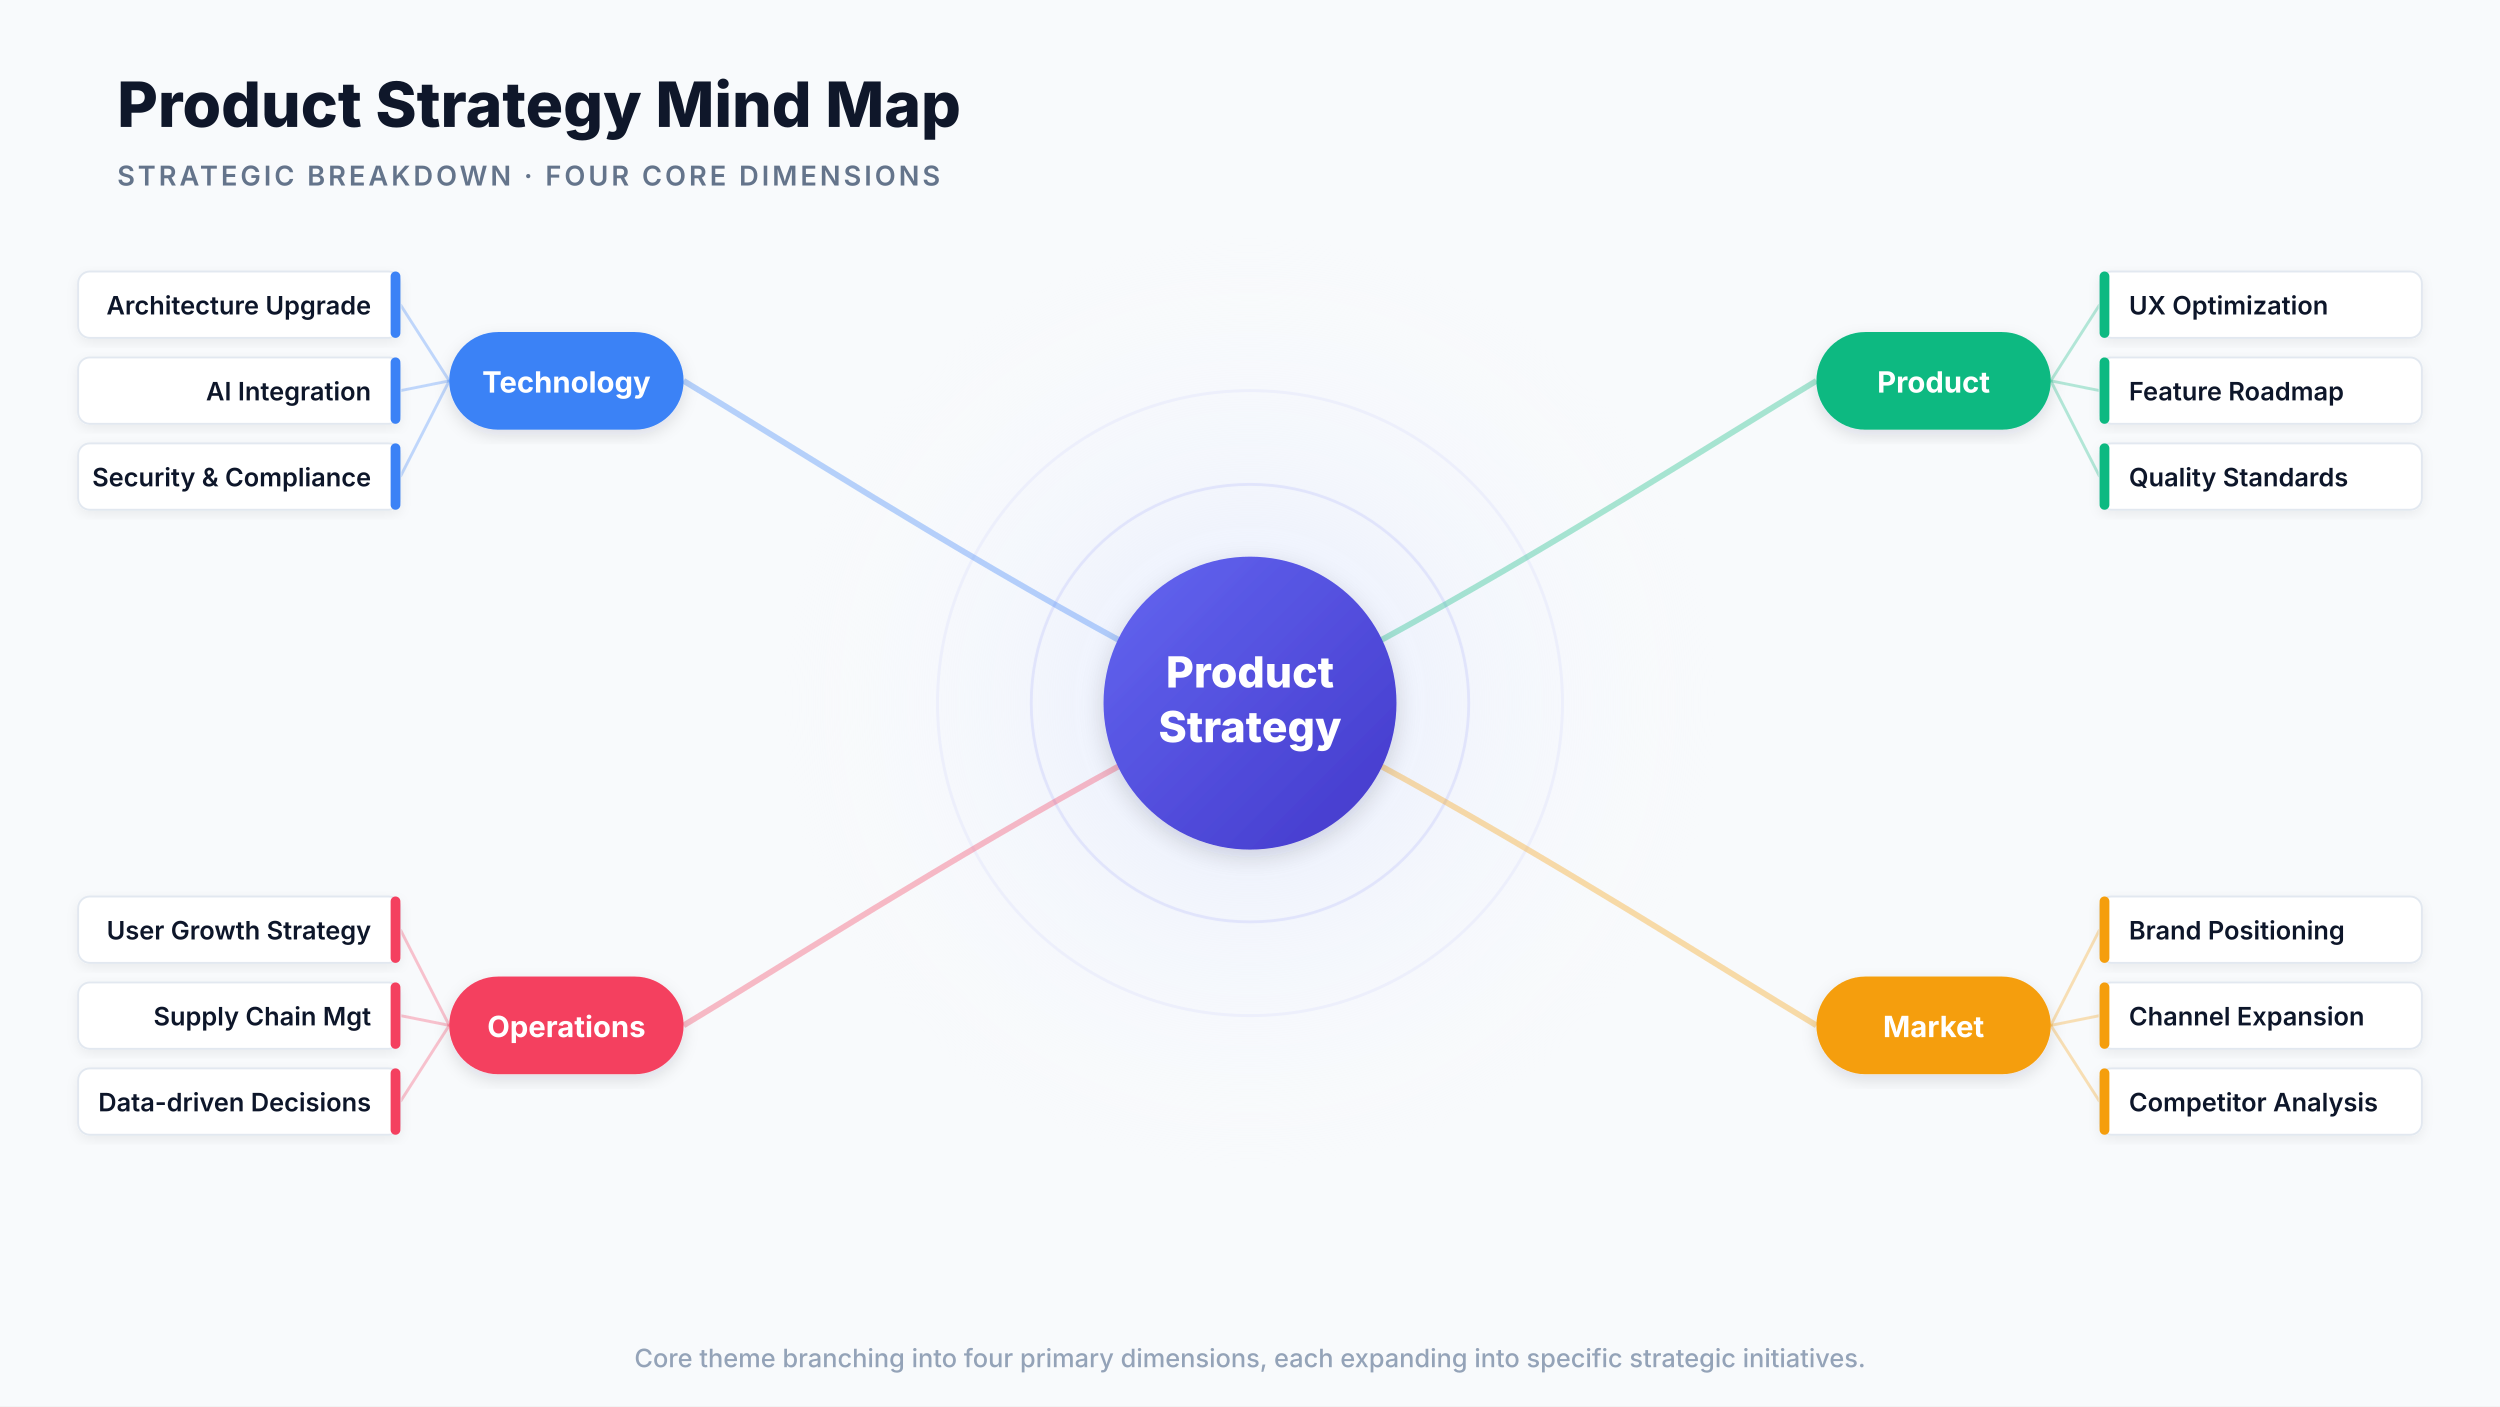
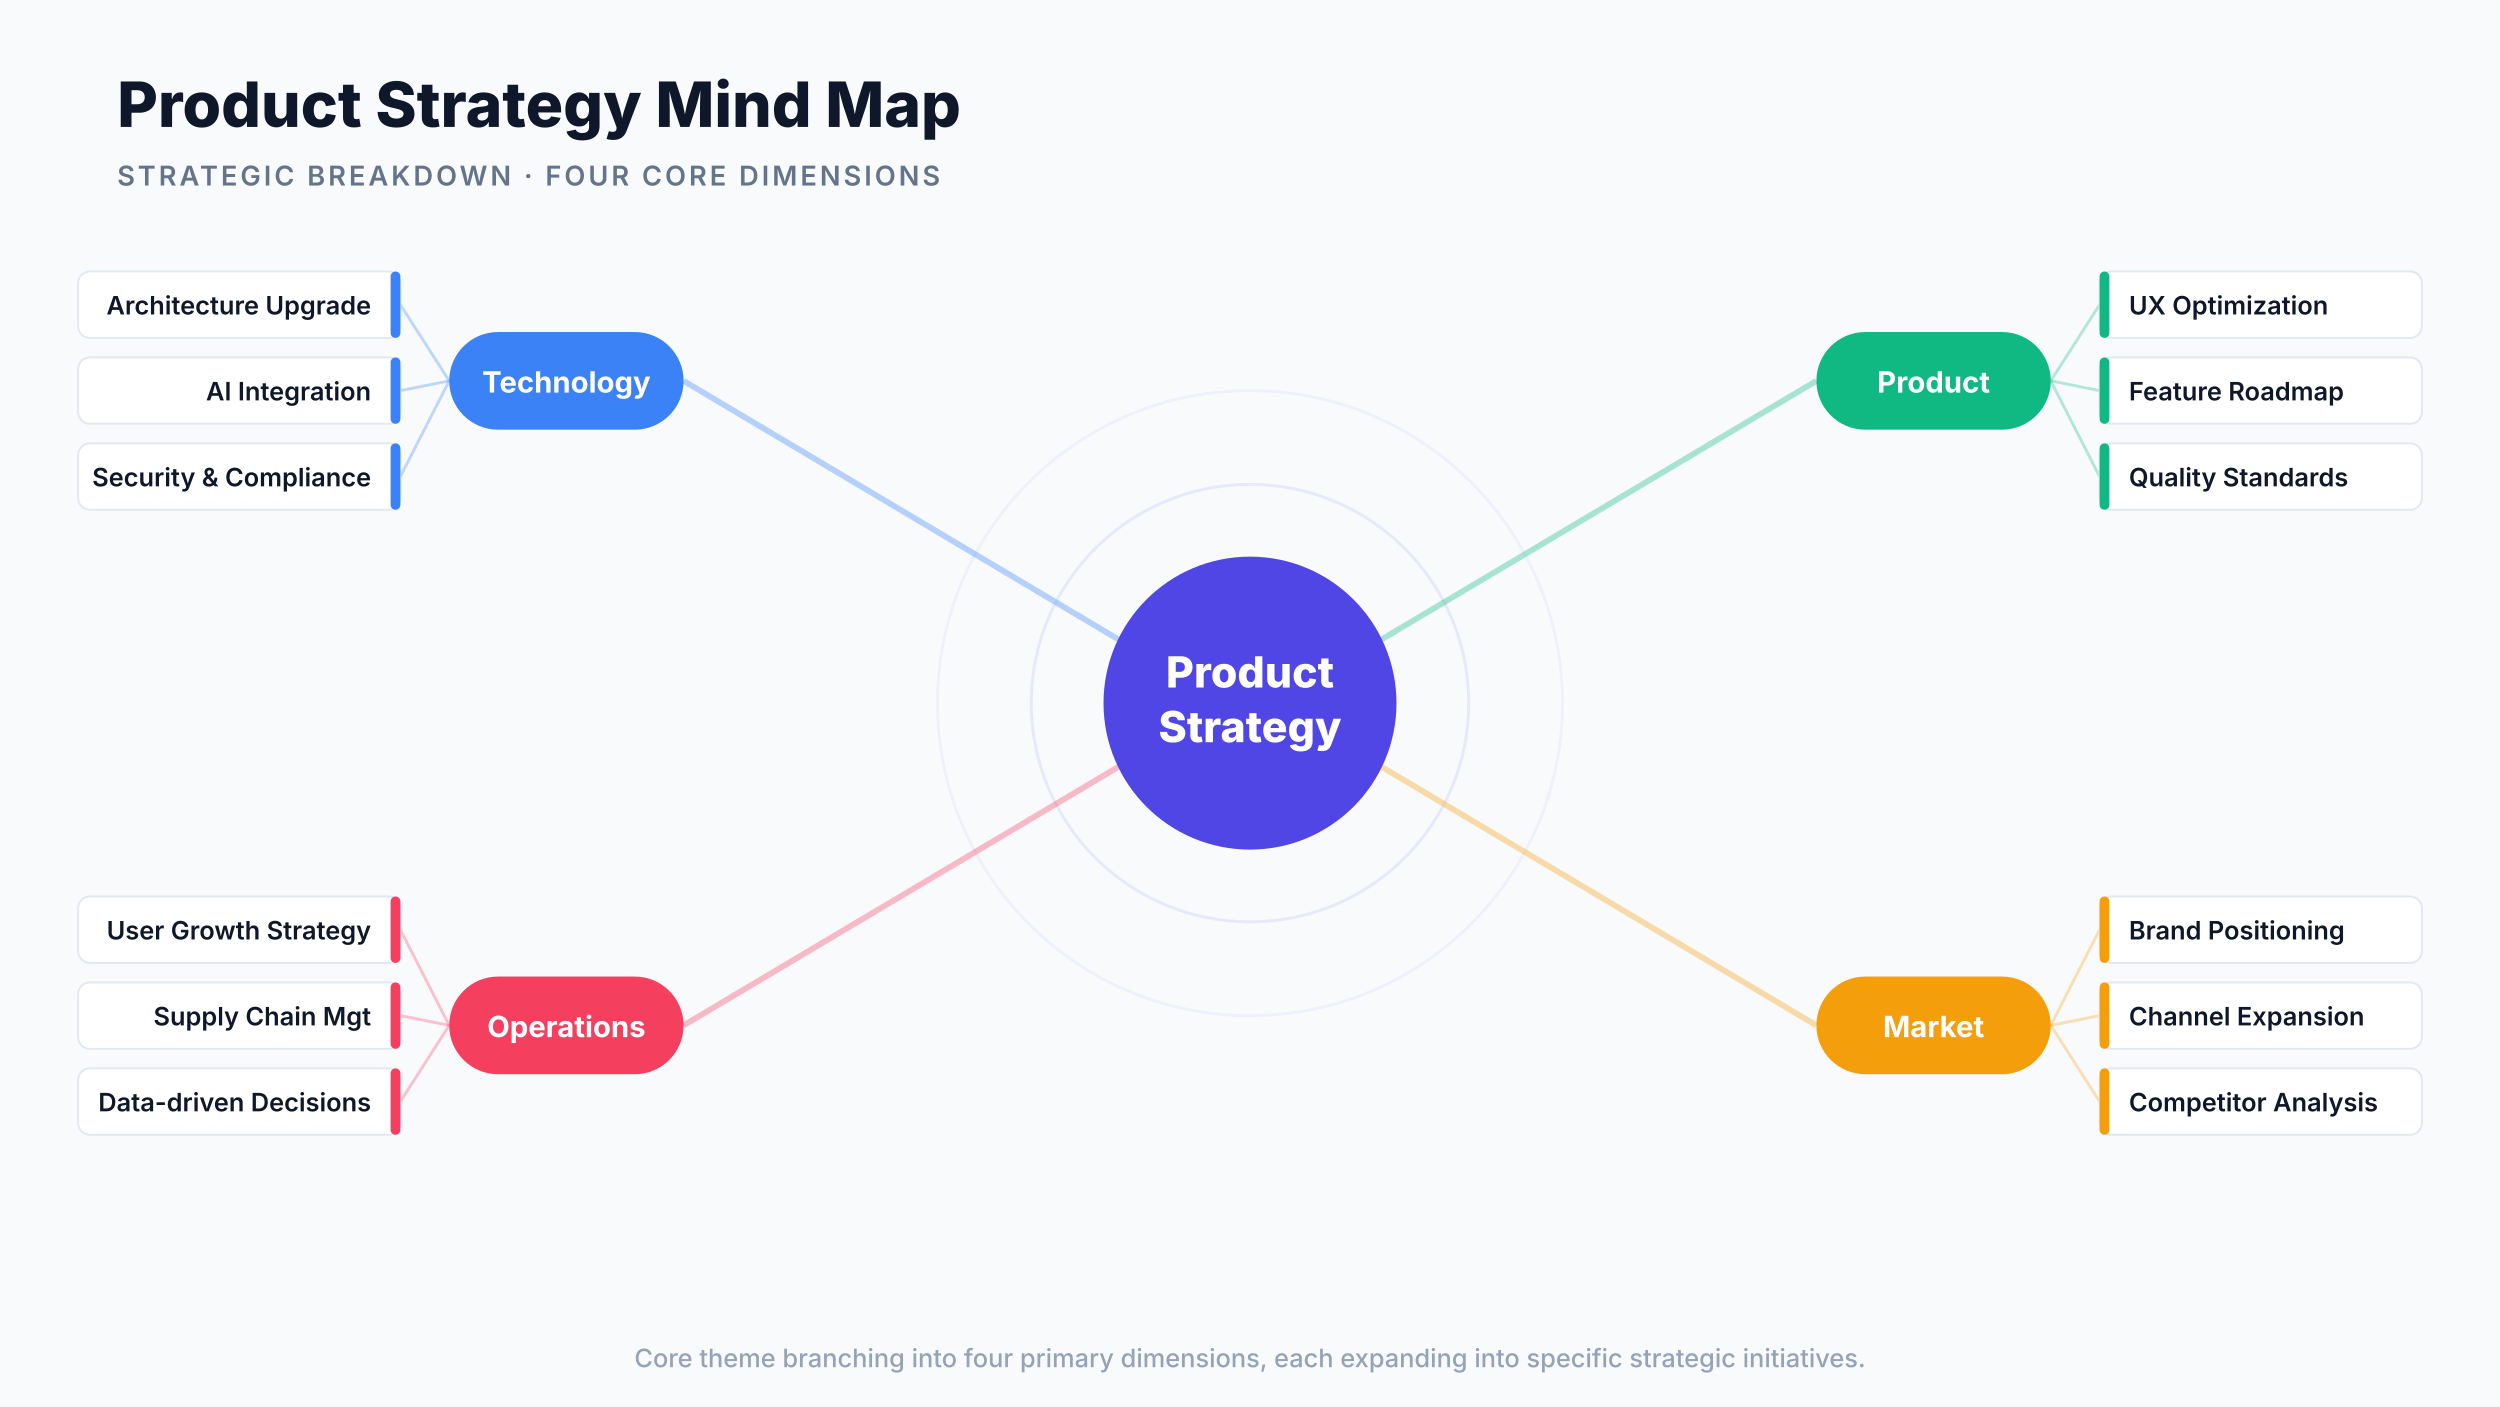
- <svg xmlns="http://www.w3.org/2000/svg" viewBox="0 0 1280 720" width="1280" height="720">
-   <defs>
-     <linearGradient id="centerGrad" x1="0%" y1="0%" x2="100%" y2="100%">
-       <stop offset="0%" stop-color="#6366F1" />
-       <stop offset="100%" stop-color="#4338CA" />
-     </linearGradient>
-     <radialGradient id="bgGlow" cx="50%" cy="50%" r="40%">
-       <stop offset="0%" stop-color="#E0E7FF" stop-opacity="0.8" />
-       <stop offset="100%" stop-color="#F8FAFC" stop-opacity="0" />
-     </radialGradient>
-     <filter id="cardShadow" x="-15%" y="-15%" width="130%" height="130%">
-       <feGaussianBlur in="SourceAlpha" stdDeviation="3" />
-       <feOffset dx="0" dy="2" result="offsetblur" />
-       <feFlood flood-color="#0F172A" flood-opacity="0.06" result="shadowColor" />
-       <feComposite in="shadowColor" in2="offsetblur" operator="in" result="shadow" />
-       <feMerge>
-         <feMergeNode in="shadow" />
-         <feMergeNode in="SourceGraphic" />
-       </feMerge>
-     </filter>
-     <filter id="branchShadow" x="-15%" y="-15%" width="130%" height="130%">
-       <feGaussianBlur in="SourceAlpha" stdDeviation="4" />
-       <feOffset dx="0" dy="3" result="offsetblur" />
-       <feFlood flood-color="#0F172A" flood-opacity="0.12" result="shadowColor" />
-       <feComposite in="shadowColor" in2="offsetblur" operator="in" result="shadow" />
-       <feMerge>
-         <feMergeNode in="shadow" />
-         <feMergeNode in="SourceGraphic" />
-       </feMerge>
-     </filter>
-     <filter id="centerShadow" x="-20%" y="-20%" width="140%" height="140%">
-       <feGaussianBlur in="SourceAlpha" stdDeviation="6" />
-       <feOffset dx="0" dy="4" result="offsetblur" />
-       <feFlood flood-color="#0F172A" flood-opacity="0.15" result="shadowColor" />
-       <feComposite in="shadowColor" in2="offsetblur" operator="in" result="shadow" />
-       <feMerge>
-         <feMergeNode in="shadow" />
-         <feMergeNode in="SourceGraphic" />
-       </feMerge>
-     </filter>
-   </defs>
+ <svg xmlns="http://www.w3.org/2000/svg" viewBox="0 0 1280 720" width="1280" height="720" font-family="-apple-system, BlinkMacSystemFont, 'Segoe UI', sans-serif" font-size="12">
  <rect width="1280" height="720" fill="#F8FAFC" />
-   <circle cx="640" cy="360" r="300" fill="url(#bgGlow)" />
-   <text x="60" y="65" font-family="-apple-system, BlinkMacSystemFont, 'Segoe UI', sans-serif" font-size="32" font-weight="800" fill="#0F172A">Product Strategy Mind Map</text>
-   <text x="60" y="95" font-family="-apple-system, BlinkMacSystemFont, 'Segoe UI', sans-serif" font-size="14" font-weight="600" fill="#64748B" letter-spacing="1.5">STRATEGIC BREAKDOWN · FOUR CORE DIMENSIONS</text>
-   <circle cx="640" cy="360" r="112" fill="none" stroke="#6366F1" stroke-width="1.5" stroke-opacity="0.12" />
-   <circle cx="640" cy="360" r="160" fill="none" stroke="#6366F1" stroke-width="1.5" stroke-opacity="0.06" />
-   <path d="M 703,330 C 795,280 880,225 930,195" stroke="#10B981" stroke-width="3" fill="none" stroke-opacity="0.35" />
-   <path d="M 703,390 C 795,440 880,495 930,525" stroke="#F59E0B" stroke-width="3" fill="none" stroke-opacity="0.35" />
-   <path d="M 577,330 C 485,280 400,225 350,195" stroke="#3B82F6" stroke-width="3" fill="none" stroke-opacity="0.35" />
-   <path d="M 577,390 C 485,440 400,495 350,525" stroke="#F43F5E" stroke-width="3" fill="none" stroke-opacity="0.35" />
-   <line x1="1050" y1="195" x2="1075" y2="156" stroke="#10B981" stroke-width="1.5" stroke-opacity="0.3" />
-   <line x1="1050" y1="195" x2="1075" y2="200" stroke="#10B981" stroke-width="1.5" stroke-opacity="0.3" />
-   <line x1="1050" y1="195" x2="1075" y2="244" stroke="#10B981" stroke-width="1.5" stroke-opacity="0.3" />
-   <line x1="1050" y1="525" x2="1075" y2="476" stroke="#F59E0B" stroke-width="1.5" stroke-opacity="0.3" />
-   <line x1="1050" y1="525" x2="1075" y2="520" stroke="#F59E0B" stroke-width="1.5" stroke-opacity="0.3" />
-   <line x1="1050" y1="525" x2="1075" y2="564" stroke="#F59E0B" stroke-width="1.5" stroke-opacity="0.3" />
-   <line x1="230" y1="195" x2="205" y2="156" stroke="#3B82F6" stroke-width="1.5" stroke-opacity="0.3" />
-   <line x1="230" y1="195" x2="205" y2="200" stroke="#3B82F6" stroke-width="1.5" stroke-opacity="0.3" />
-   <line x1="230" y1="195" x2="205" y2="244" stroke="#3B82F6" stroke-width="1.5" stroke-opacity="0.3" />
-   <line x1="230" y1="525" x2="205" y2="476" stroke="#F43F5E" stroke-width="1.5" stroke-opacity="0.3" />
-   <line x1="230" y1="525" x2="205" y2="520" stroke="#F43F5E" stroke-width="1.5" stroke-opacity="0.3" />
-   <line x1="230" y1="525" x2="205" y2="564" stroke="#F43F5E" stroke-width="1.5" stroke-opacity="0.3" />
-   <g filter="url(#cardShadow)">
+   <g id="header" data-pptx-bounds="40 15 1200 125">
+     <text x="60" y="65" font-size="32" font-weight="800" fill="#0F172A">Product Strategy Mind Map</text>
+     <text x="60" y="95" font-size="14" font-weight="600" fill="#64748B" letter-spacing="1.5">STRATEGIC BREAKDOWN · FOUR CORE DIMENSIONS</text>
+   </g>
+   <g id="branch-skeleton" data-pptx-bounds="120 108 1040 489">
+     <circle cx="640" cy="360" r="112" fill="none" stroke="#6366F1" stroke-width="1.5" stroke-opacity="0.12" />
+     <circle cx="640" cy="360" r="160" fill="none" stroke="#6366F1" stroke-width="1.5" stroke-opacity="0.06" />
+     <line x1="703" y1="330" x2="930" y2="195" stroke="#10B981" stroke-width="3" stroke-opacity="0.35" />
+     <line x1="703" y1="390" x2="930" y2="525" stroke="#F59E0B" stroke-width="3" stroke-opacity="0.35" />
+     <line x1="577" y1="330" x2="350" y2="195" stroke="#3B82F6" stroke-width="3" stroke-opacity="0.35" />
+     <line x1="577" y1="390" x2="350" y2="525" stroke="#F43F5E" stroke-width="3" stroke-opacity="0.35" />
+     <line x1="1050" y1="195" x2="1075" y2="156" stroke="#10B981" stroke-width="1.5" stroke-opacity="0.3" />
+     <line x1="1050" y1="195" x2="1075" y2="200" stroke="#10B981" stroke-width="1.5" stroke-opacity="0.3" />
+     <line x1="1050" y1="195" x2="1075" y2="244" stroke="#10B981" stroke-width="1.5" stroke-opacity="0.3" />
+     <line x1="1050" y1="525" x2="1075" y2="476" stroke="#F59E0B" stroke-width="1.5" stroke-opacity="0.3" />
+     <line x1="1050" y1="525" x2="1075" y2="520" stroke="#F59E0B" stroke-width="1.5" stroke-opacity="0.3" />
+     <line x1="1050" y1="525" x2="1075" y2="564" stroke="#F59E0B" stroke-width="1.5" stroke-opacity="0.3" />
+     <line x1="230" y1="195" x2="205" y2="156" stroke="#3B82F6" stroke-width="1.5" stroke-opacity="0.3" />
+     <line x1="230" y1="195" x2="205" y2="200" stroke="#3B82F6" stroke-width="1.5" stroke-opacity="0.3" />
+     <line x1="230" y1="195" x2="205" y2="244" stroke="#3B82F6" stroke-width="1.5" stroke-opacity="0.3" />
+     <line x1="230" y1="525" x2="205" y2="476" stroke="#F43F5E" stroke-width="1.5" stroke-opacity="0.3" />
+     <line x1="230" y1="525" x2="205" y2="520" stroke="#F43F5E" stroke-width="1.5" stroke-opacity="0.3" />
+     <line x1="230" y1="525" x2="205" y2="564" stroke="#F43F5E" stroke-width="1.5" stroke-opacity="0.3" />
+   </g>
+   <g id="product-ux-optimization-node" data-pptx-bounds="1052 132 211 48">
    <rect x="1075" y="139" width="165" height="34" rx="6" fill="#FFFFFF" stroke="#E2E8F0" stroke-width="1" />
    <rect x="1075" y="139" width="5" height="34" rx="2.5" fill="#10B981" />
-     <text x="1090" y="161" font-family="-apple-system, BlinkMacSystemFont, 'Segoe UI', sans-serif" font-size="13" font-weight="600" fill="#0F172A">UX Optimization</text>
+     <text x="1090" y="161" font-size="13" font-weight="600" fill="#0F172A">UX Optimization</text>
  </g>
-   <g filter="url(#cardShadow)">
+   <g id="product-feature-roadmap-node" data-pptx-bounds="1052 176 211 48">
    <rect x="1075" y="183" width="165" height="34" rx="6" fill="#FFFFFF" stroke="#E2E8F0" stroke-width="1" />
    <rect x="1075" y="183" width="5" height="34" rx="2.5" fill="#10B981" />
-     <text x="1090" y="205" font-family="-apple-system, BlinkMacSystemFont, 'Segoe UI', sans-serif" font-size="13" font-weight="600" fill="#0F172A">Feature Roadmap</text>
+     <text x="1090" y="205" font-size="13" font-weight="600" fill="#0F172A">Feature Roadmap</text>
  </g>
-   <g filter="url(#cardShadow)">
+   <g id="product-quality-standards-node" data-pptx-bounds="1052 220 211 48">
    <rect x="1075" y="227" width="165" height="34" rx="6" fill="#FFFFFF" stroke="#E2E8F0" stroke-width="1" />
    <rect x="1075" y="227" width="5" height="34" rx="2.5" fill="#10B981" />
-     <text x="1090" y="249" font-family="-apple-system, BlinkMacSystemFont, 'Segoe UI', sans-serif" font-size="13" font-weight="600" fill="#0F172A">Quality Standards</text>
+     <text x="1090" y="249" font-size="13" font-weight="600" fill="#0F172A">Quality Standards</text>
  </g>
-   <g filter="url(#cardShadow)">
+   <g id="market-brand-positioning-node" data-pptx-bounds="1052 452 211 48">
    <rect x="1075" y="459" width="165" height="34" rx="6" fill="#FFFFFF" stroke="#E2E8F0" stroke-width="1" />
    <rect x="1075" y="459" width="5" height="34" rx="2.5" fill="#F59E0B" />
-     <text x="1090" y="481" font-family="-apple-system, BlinkMacSystemFont, 'Segoe UI', sans-serif" font-size="13" font-weight="600" fill="#0F172A">Brand Positioning</text>
+     <text x="1090" y="481" font-size="13" font-weight="600" fill="#0F172A">Brand Positioning</text>
  </g>
-   <g filter="url(#cardShadow)">
+   <g id="market-channel-expansion-node" data-pptx-bounds="1052 496 211 48">
    <rect x="1075" y="503" width="165" height="34" rx="6" fill="#FFFFFF" stroke="#E2E8F0" stroke-width="1" />
    <rect x="1075" y="503" width="5" height="34" rx="2.5" fill="#F59E0B" />
-     <text x="1090" y="525" font-family="-apple-system, BlinkMacSystemFont, 'Segoe UI', sans-serif" font-size="13" font-weight="600" fill="#0F172A">Channel Expansion</text>
+     <text x="1090" y="525" font-size="13" font-weight="600" fill="#0F172A">Channel Expansion</text>
  </g>
-   <g filter="url(#cardShadow)">
+   <g id="market-competitor-analysis-node" data-pptx-bounds="1052 540 211 48">
    <rect x="1075" y="547" width="165" height="34" rx="6" fill="#FFFFFF" stroke="#E2E8F0" stroke-width="1" />
    <rect x="1075" y="547" width="5" height="34" rx="2.5" fill="#F59E0B" />
-     <text x="1090" y="569" font-family="-apple-system, BlinkMacSystemFont, 'Segoe UI', sans-serif" font-size="13" font-weight="600" fill="#0F172A">Competitor Analysis</text>
+     <text x="1090" y="569" font-size="13" font-weight="600" fill="#0F172A">Competitor Analysis</text>
  </g>
-   <g filter="url(#cardShadow)">
+   <g id="technology-architecture-upgrade-node" data-pptx-bounds="17 132 211 48">
    <rect x="40" y="139" width="165" height="34" rx="6" fill="#FFFFFF" stroke="#E2E8F0" stroke-width="1" />
    <rect x="200" y="139" width="5" height="34" rx="2.5" fill="#3B82F6" />
-     <text x="190" y="161" text-anchor="end" font-family="-apple-system, BlinkMacSystemFont, 'Segoe UI', sans-serif" font-size="13" font-weight="600" fill="#0F172A">Architecture Upgrade</text>
+     <text x="190" y="161" text-anchor="end" font-size="13" font-weight="600" fill="#0F172A">Architecture Upgrade</text>
  </g>
-   <g filter="url(#cardShadow)">
+   <g id="technology-ai-integration-node" data-pptx-bounds="17 176 211 48">
    <rect x="40" y="183" width="165" height="34" rx="6" fill="#FFFFFF" stroke="#E2E8F0" stroke-width="1" />
    <rect x="200" y="183" width="5" height="34" rx="2.5" fill="#3B82F6" />
-     <text x="190" y="205" text-anchor="end" font-family="-apple-system, BlinkMacSystemFont, 'Segoe UI', sans-serif" font-size="13" font-weight="600" fill="#0F172A">AI Integration</text>
+     <text x="190" y="205" text-anchor="end" font-size="13" font-weight="600" fill="#0F172A">AI Integration</text>
  </g>
-   <g filter="url(#cardShadow)">
+   <g id="technology-security-compliance-node" data-pptx-bounds="17 220 211 48">
    <rect x="40" y="227" width="165" height="34" rx="6" fill="#FFFFFF" stroke="#E2E8F0" stroke-width="1" />
    <rect x="200" y="227" width="5" height="34" rx="2.5" fill="#3B82F6" />
-     <text x="190" y="249" text-anchor="end" font-family="-apple-system, BlinkMacSystemFont, 'Segoe UI', sans-serif" font-size="13" font-weight="600" fill="#0F172A">Security &amp; Compliance</text>
+     <text x="190" y="249" text-anchor="end" font-size="13" font-weight="600" fill="#0F172A">Security &amp; Compliance</text>
  </g>
-   <g filter="url(#cardShadow)">
+   <g id="operations-user-growth-node" data-pptx-bounds="17 452 211 48">
    <rect x="40" y="459" width="165" height="34" rx="6" fill="#FFFFFF" stroke="#E2E8F0" stroke-width="1" />
    <rect x="200" y="459" width="5" height="34" rx="2.5" fill="#F43F5E" />
-     <text x="190" y="481" text-anchor="end" font-family="-apple-system, BlinkMacSystemFont, 'Segoe UI', sans-serif" font-size="13" font-weight="600" fill="#0F172A">User Growth Strategy</text>
+     <text x="190" y="481" text-anchor="end" font-size="13" font-weight="600" fill="#0F172A">User Growth Strategy</text>
  </g>
-   <g filter="url(#cardShadow)">
+   <g id="operations-supply-chain-node" data-pptx-bounds="17 496 211 48">
    <rect x="40" y="503" width="165" height="34" rx="6" fill="#FFFFFF" stroke="#E2E8F0" stroke-width="1" />
    <rect x="200" y="503" width="5" height="34" rx="2.5" fill="#F43F5E" />
-     <text x="190" y="525" text-anchor="end" font-family="-apple-system, BlinkMacSystemFont, 'Segoe UI', sans-serif" font-size="13" font-weight="600" fill="#0F172A">Supply Chain Mgt</text>
+     <text x="190" y="525" text-anchor="end" font-size="13" font-weight="600" fill="#0F172A">Supply Chain Mgt</text>
  </g>
-   <g filter="url(#cardShadow)">
+   <g id="operations-data-driven-decisions-node" data-pptx-bounds="17 540 211 48">
    <rect x="40" y="547" width="165" height="34" rx="6" fill="#FFFFFF" stroke="#E2E8F0" stroke-width="1" />
    <rect x="200" y="547" width="5" height="34" rx="2.5" fill="#F43F5E" />
-     <text x="190" y="569" text-anchor="end" font-family="-apple-system, BlinkMacSystemFont, 'Segoe UI', sans-serif" font-size="13" font-weight="600" fill="#0F172A">Data-driven Decisions</text>
+     <text x="190" y="569" text-anchor="end" font-size="13" font-weight="600" fill="#0F172A">Data-driven Decisions</text>
  </g>
-   <g filter="url(#branchShadow)">
+   <g id="product-branch-node" data-pptx-bounds="913 163 154 64">
    <rect x="930" y="170" width="120" height="50" rx="25" fill="#10B981" />
-     <text x="990" y="201" text-anchor="middle" font-family="-apple-system, BlinkMacSystemFont, 'Segoe UI', sans-serif" font-size="15" font-weight="700" fill="#FFFFFF">Product</text>
+     <text x="990" y="201" text-anchor="middle" font-size="15" font-weight="700" fill="#FFFFFF">Product</text>
  </g>
-   <g filter="url(#branchShadow)">
+   <g id="market-branch-node" data-pptx-bounds="913 493 154 64">
    <rect x="930" y="500" width="120" height="50" rx="25" fill="#F59E0B" />
-     <text x="990" y="531" text-anchor="middle" font-family="-apple-system, BlinkMacSystemFont, 'Segoe UI', sans-serif" font-size="15" font-weight="700" fill="#FFFFFF">Market</text>
+     <text x="990" y="531" text-anchor="middle" font-size="15" font-weight="700" fill="#FFFFFF">Market</text>
  </g>
-   <g filter="url(#branchShadow)">
+   <g id="technology-branch-node" data-pptx-bounds="213 163 154 64">
    <rect x="230" y="170" width="120" height="50" rx="25" fill="#3B82F6" />
-     <text x="290" y="201" text-anchor="middle" font-family="-apple-system, BlinkMacSystemFont, 'Segoe UI', sans-serif" font-size="15" font-weight="700" fill="#FFFFFF">Technology</text>
+     <text x="290" y="201" text-anchor="middle" font-size="15" font-weight="700" fill="#FFFFFF">Technology</text>
  </g>
-   <g filter="url(#branchShadow)">
+   <g id="operations-branch-node" data-pptx-bounds="213 493 154 64">
    <rect x="230" y="500" width="120" height="50" rx="25" fill="#F43F5E" />
-     <text x="290" y="531" text-anchor="middle" font-family="-apple-system, BlinkMacSystemFont, 'Segoe UI', sans-serif" font-size="15" font-weight="700" fill="#FFFFFF">Operations</text>
+     <text x="290" y="531" text-anchor="middle" font-size="15" font-weight="700" fill="#FFFFFF">Operations</text>
  </g>
-   <g filter="url(#centerShadow)">
-     <circle cx="640" cy="360" r="75" fill="url(#centerGrad)" />
-     <text x="640" y="352" text-anchor="middle" font-family="-apple-system, BlinkMacSystemFont, 'Segoe UI', sans-serif" font-size="22" font-weight="800" fill="#FFFFFF">Product</text>
-     <text x="640" y="380" text-anchor="middle" font-family="-apple-system, BlinkMacSystemFont, 'Segoe UI', sans-serif" font-size="22" font-weight="800" fill="#FFFFFF">Strategy</text>
+   <g id="strategy-core-node" data-pptx-bounds="544 273 192 174">
+     <circle cx="640" cy="360" r="75" fill="#4F46E5" />
+     <text x="640" y="352" text-anchor="middle" font-size="22" font-weight="800" fill="#FFFFFF">Product</text>
+     <text x="640" y="380" text-anchor="middle" font-size="22" font-weight="800" fill="#FFFFFF">Strategy</text>
  </g>
-   <text x="640" y="700" text-anchor="middle" font-family="-apple-system, BlinkMacSystemFont, 'Segoe UI', sans-serif" font-size="13" font-weight="500" fill="#94A3B8">
-         Core theme branching into four primary dimensions, each expanding into specific strategic initiatives.
-     </text>
+   <g id="source" data-pptx-bounds="40 676 1200 39">
+     <text x="640" y="700" text-anchor="middle" font-size="13" font-weight="500" fill="#94A3B8">
+             Core theme branching into four primary dimensions, each expanding into specific strategic initiatives.
+         </text>
+   </g>
</svg>
